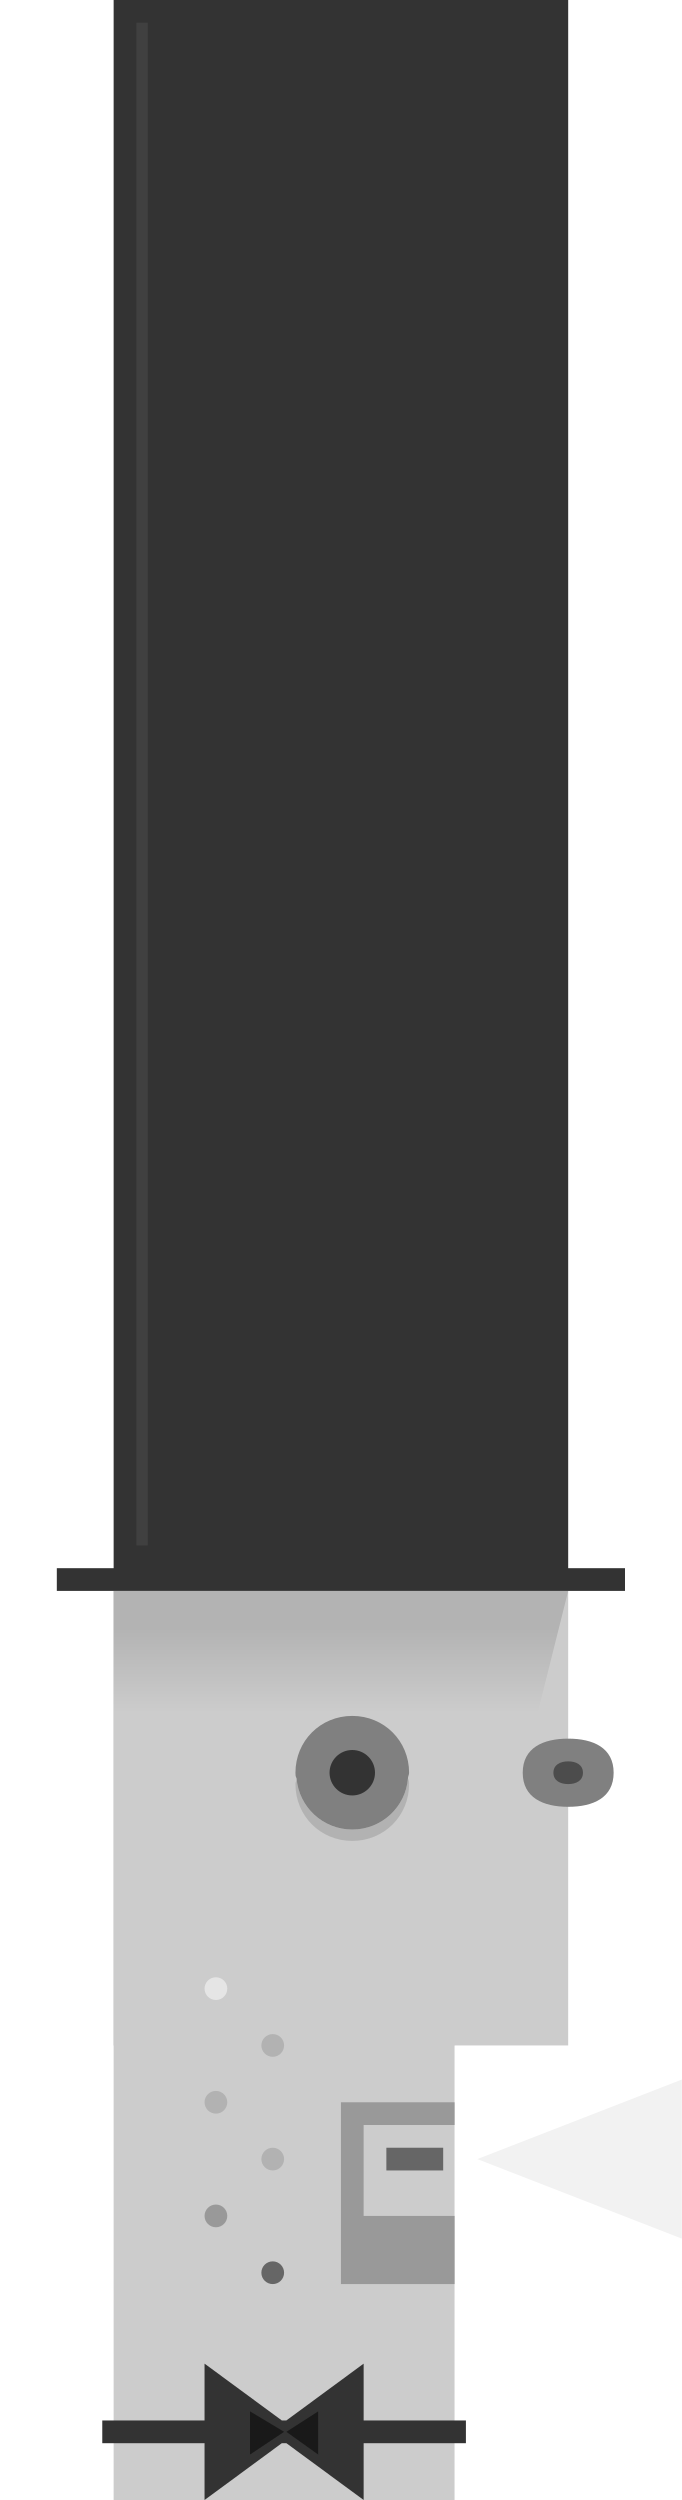
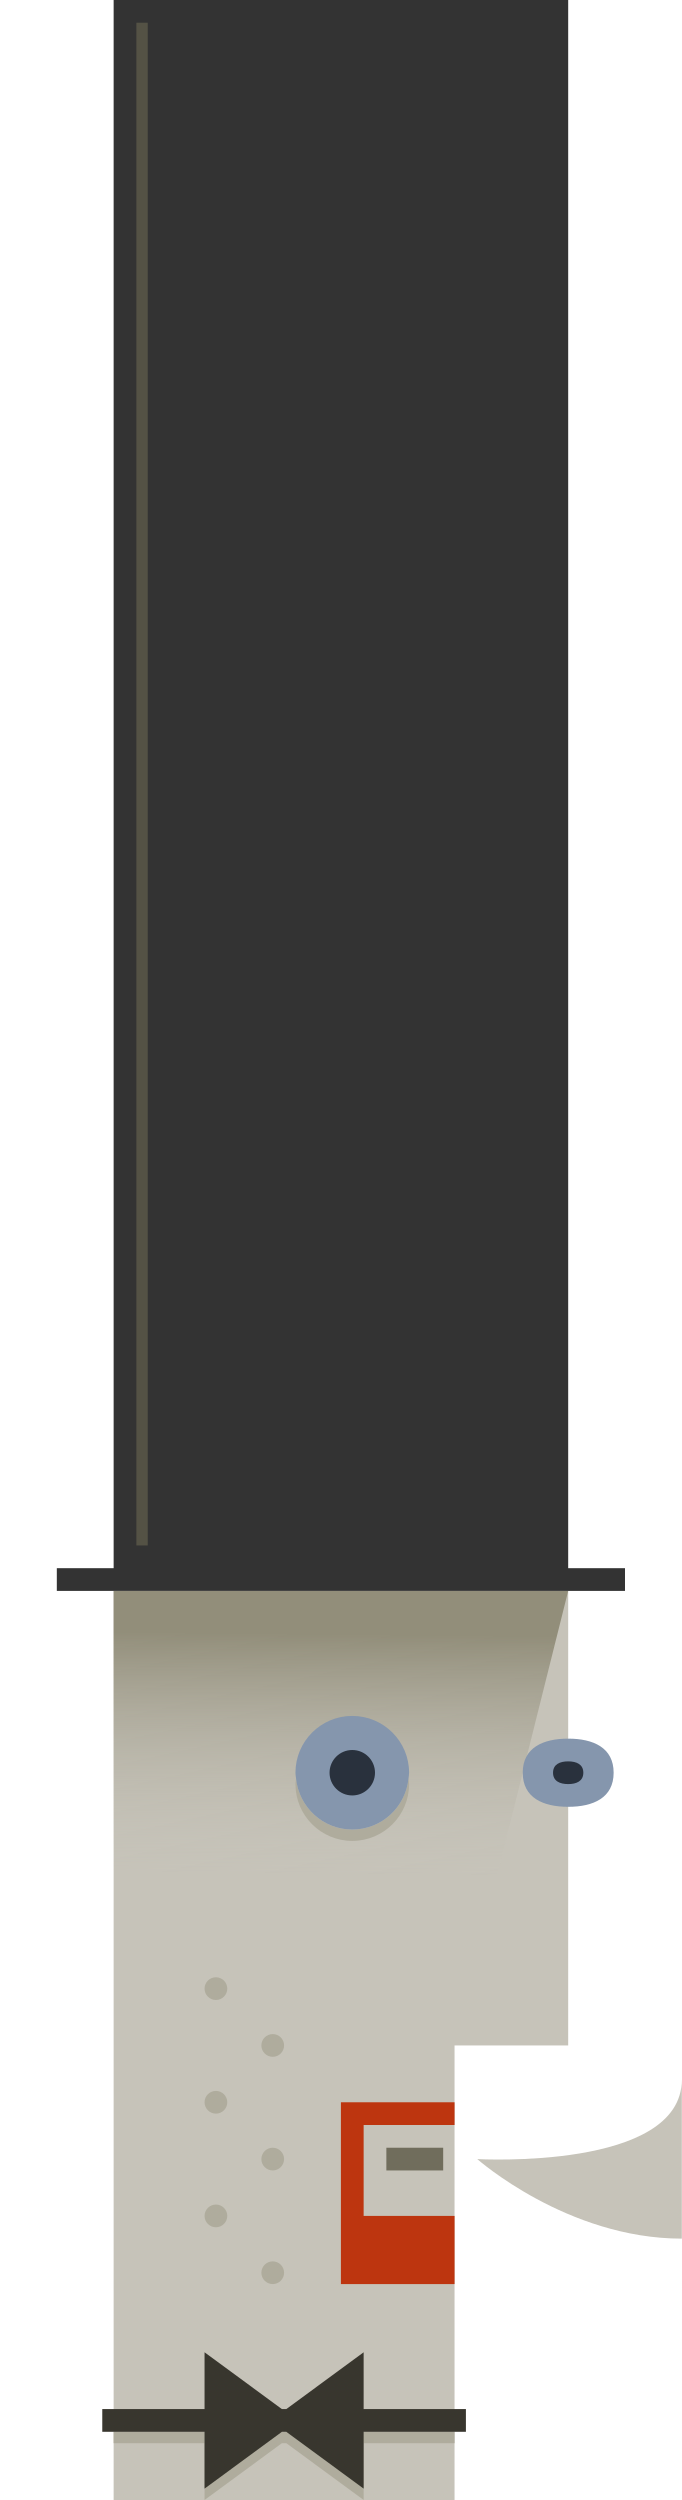
- <svg xmlns="http://www.w3.org/2000/svg" version="1.2" baseProfile="tiny" id="avatar-jo" x="0px" y="0px" viewBox="0 0 60 220" xml:space="preserve">
-   <polygon id="body" fill="#CCCCCC" points="50,180 50,140 10,140 10,220 40,220 40,180 " />
-   <linearGradient id="shadow-hat" gradientUnits="userSpaceOnUse" x1="30" y1="143.297" x2="30" y2="150.706">
-     <stop offset="0" style="stop-color:#B3B3B3" />
-     <stop offset="1" style="stop-color:#CCCCCC" />
+ <svg xmlns="http://www.w3.org/2000/svg" xmlns:xlink="http://www.w3.org/1999/xlink" version="1.1" id="avatar-jo" x="0px" y="0px" viewBox="0 0 60 220" enable-background="new 0 0 60 220" xml:space="preserve">
+   <animate xlink:href="#mouth" attributeName="height" from="2" to="4" dur=".5s" begin=".3s" repeatCount="indefinite" fill="restart" />
+   <polygon id="body" fill="#C6C3B9" points="50,180 50,140 10,140 10,220 40,220 40,180 " />
+   <linearGradient id="shadow-hat_1_" gradientUnits="userSpaceOnUse" x1="28.037" y1="143.79" x2="28.242" y2="164.888" gradientTransform="matrix(-1 0 0 1 58 0)">
+     <stop offset="0" style="stop-color:#8C8873;stop-opacity:0.9" />
+     <stop offset="1" style="stop-color:#C6C3B9;stop-opacity:0" />
  </linearGradient>
-   <polygon id="shadow-hat2" fill="url(#shadow-hat)" points="50,140 10,140 10,180 40,180" />
-   <polygon id="bowtie" fill="#333333" points="41,213 32,213 32,208 25.2,213 24.8,213 18,208 18,213 9,213 9,215 18,215 18,220    24.8,215 25.2,215 32,220 32,215 41,215  " />
-   <polygon id="bowtie-accents" fill="#191919" points="28,212.2 25.2,214 25,214 22,212.2 22,216 25,214 25.2,214 28,216  " />
-   <polygon id="beard" fill="#999999" points="40,187 40,185 30,185 30,201 40,201 40,195 32,195 32,187  " />
-   <rect id="mouth" x="34" y="189" fill="#666666" width="5" height="2" />
+   <polygon id="shadow-hat" fill="url(#shadow-hat_1_)" points="50,140 40,180 10,180 10,140 " />
+   <polygon id="bowtie_shadow" fill="#AFAC9D" points="40,214 10,214 10,215 18,215 18,220 24.806,215 25.194,215 32,220 32,215   40,215 " />
+   <polygon id="bowtie" fill="#38362E" points="41,212 32,212 32,207 25.194,212 24.806,212 18,207 18,212 9,212 9,214 18,214 18,219   24.806,214 25.194,214 32,219 32,214 41,214 " />
+   <polygon id="beard" fill="#BD350F" points="40,187 40,185 30,185 30,201 40,201 40,195 32,195 32,187 " />
+   <rect id="mouth" x="34" y="189" fill="#706D5C" width="5" height="2" />
  <g id="freckles">
-     <circle id="freckle-6" fill="#666666" cx="24" cy="200" r="1" />
-     <circle id="freckle-5" fill="#999999" cx="19" cy="195" r="1" />
-     <circle id="freckle-4" fill="#B2B2B2" cx="24" cy="190" r="1" />
-     <circle id="freckle-3" fill="#B2B2B2" cx="19" cy="185" r="1" />
-     <circle id="freckle-2" fill="#B2B2B2" cx="24" cy="180" r="1" />
-     <circle id="freckle-1" fill="#E5E5E5" cx="19" cy="175" r="1" />
+     <circle id="freckle-darkest" fill="#AFAC9D" cx="24" cy="200" r="1" />
+     <circle id="freckle-5" fill="#AFAC9D" cx="19" cy="195" r="1" />
+     <circle id="freckle-4" fill="#AFAC9D" cx="24" cy="190" r="1" />
+     <circle id="freckle-3" fill="#AFAC9D" cx="19" cy="185" r="1" />
+     <circle id="freckle-2" fill="#AFAC9D" cx="24" cy="180" r="1" />
+     <circle id="freckle-lightest" fill="#AFAC9D" cx="19" cy="175" r="1" />
  </g>
  <g id="right-eye">
-     <path id="right-eye_main" fill="#808080" d="M54,156c0,2.2-1.8,3-4,3s-4-0.8-4-3s1.8-3,4-3S54,153.8,54,156z" />
-     <path id="right-eye_pupil" fill="#4C4C4C" d="M51.3,156c0,0.7-0.6,1-1.3,1s-1.3-0.3-1.3-1s0.6-1,1.3-1S51.3,155.3,51.3,156z" />
+     <path id="right-eye_main" fill="#8596AD" d="M54,156c0,2.209-1.791,3-4,3s-4-0.791-4-3s1.791-3,4-3S54,153.791,54,156z" />
+     <path id="right-eye_pupil" fill="#29313D" d="M51.333,156c0,0.736-0.597,1-1.333,1s-1.333-0.264-1.333-1s0.597-1,1.333-1   S51.333,155.264,51.333,156z" />
  </g>
  <g id="left-eye">
-     <path id="left-eye_shadow" fill="#B2B2B2" d="M31,161c-2.6,0-4.7-2-4.9-4.5c0,0.2-0.1,0.3-0.1,0.5c0,2.8,2.2,5,5,5s5-2.2,5-5    c0-0.2,0-0.3-0.1-0.5C35.7,159,33.6,161,31,161z" />
-     <path id="left-eye_main" fill="#808080" d="M31,161c2.6,0,4.7-2,4.9-4.5c0-0.2,0.1-0.3,0.1-0.5c0-2.8-2.2-5-5-5s-5,2.2-5,5    c0,0.2,0,0.3,0.1,0.5C26.3,159,28.4,161,31,161z" />
-     <circle id="left-eye_pupil" fill="#333333" cx="31" cy="156" r="2" />
+     <path id="left-eye_shadow" fill="#AFAC9D" d="M31,161c-2.59,0-4.695-1.977-4.95-4.5c-0.017,0.167-0.05,0.329-0.05,0.5   c0,2.761,2.239,5,5,5s5-2.239,5-5c0-0.171-0.034-0.333-0.05-0.5C35.695,159.023,33.59,161,31,161z" />
+     <path id="left-eye_main" fill="#8596AD" d="M31,161c2.59,0,4.695-1.977,4.95-4.5c0.017-0.167,0.05-0.329,0.05-0.5   c0-2.761-2.239-5-5-5s-5,2.239-5,5c0,0.171,0.034,0.333,0.05,0.5C26.305,159.023,28.41,161,31,161z" />
+     <circle id="left-eye_pupil" fill="#29313D" cx="31" cy="156" r="2" />
  </g>
-   <g id="hat">
-     <polygon id="hat__main-color" fill="#333333" points="50,138 50,0 10,0 10,138 5,138 5,140 55,140 55,138" />
-     <rect id="hat__highlight" x="12" y="2" fill="#404040" width="1" height="134" />
+   <g id="hat_1_">
+     <polygon id="hat_main-color" fill="#333333" points="50,138 50,0 10,0 10,138 5,138 5,140 55,140 55,138  " />
+     <rect id="hat_highlight" x="12" y="2" fill="#545245" width="1" height="134" />
  </g>
-   <polygon id="chat-bubble" fill="#F2F2F2" points="60,197 42,190 60,183" />
+   <path id="chat-bubble" fill="#C6C3B9" d="M60,197c-10.095,0-18-7-18-7s18,1.013,18-7S60,194.686,60,197z" />
</svg>
